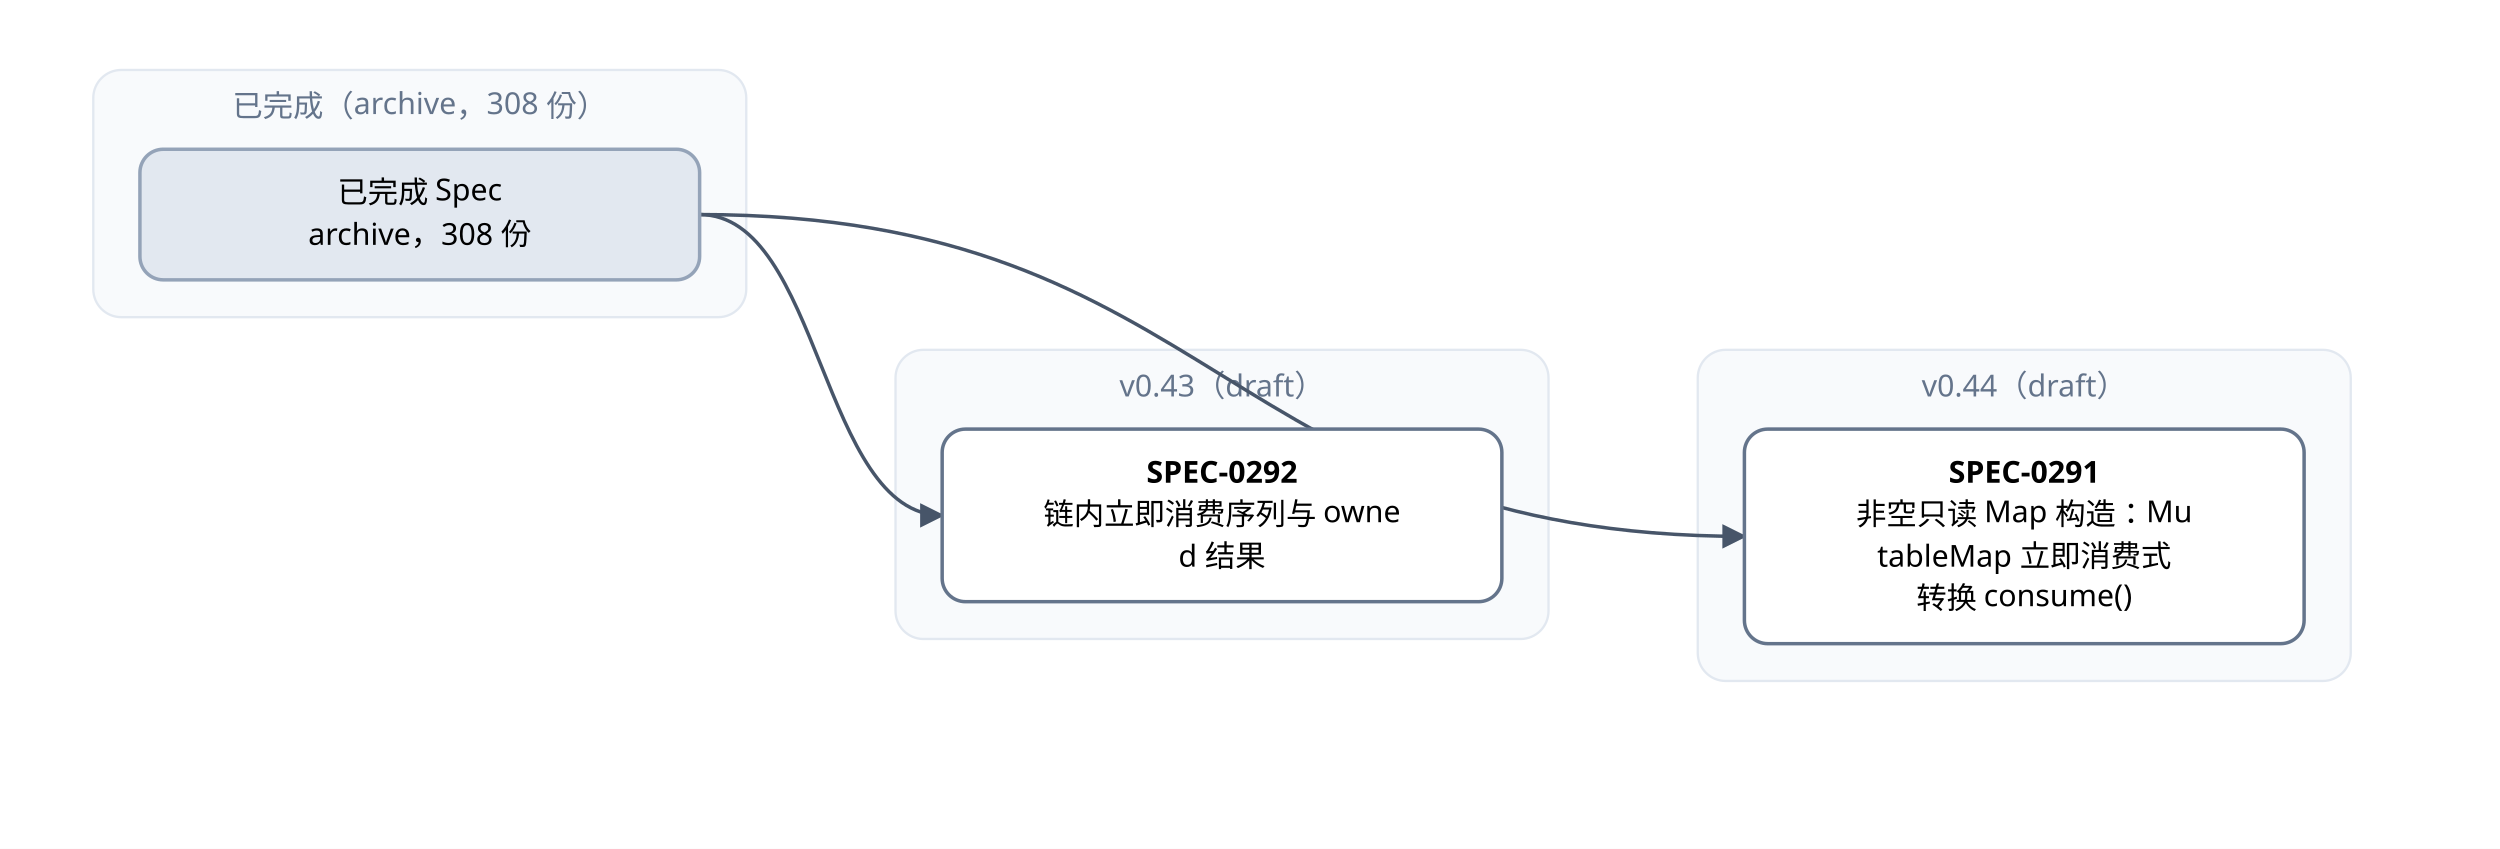
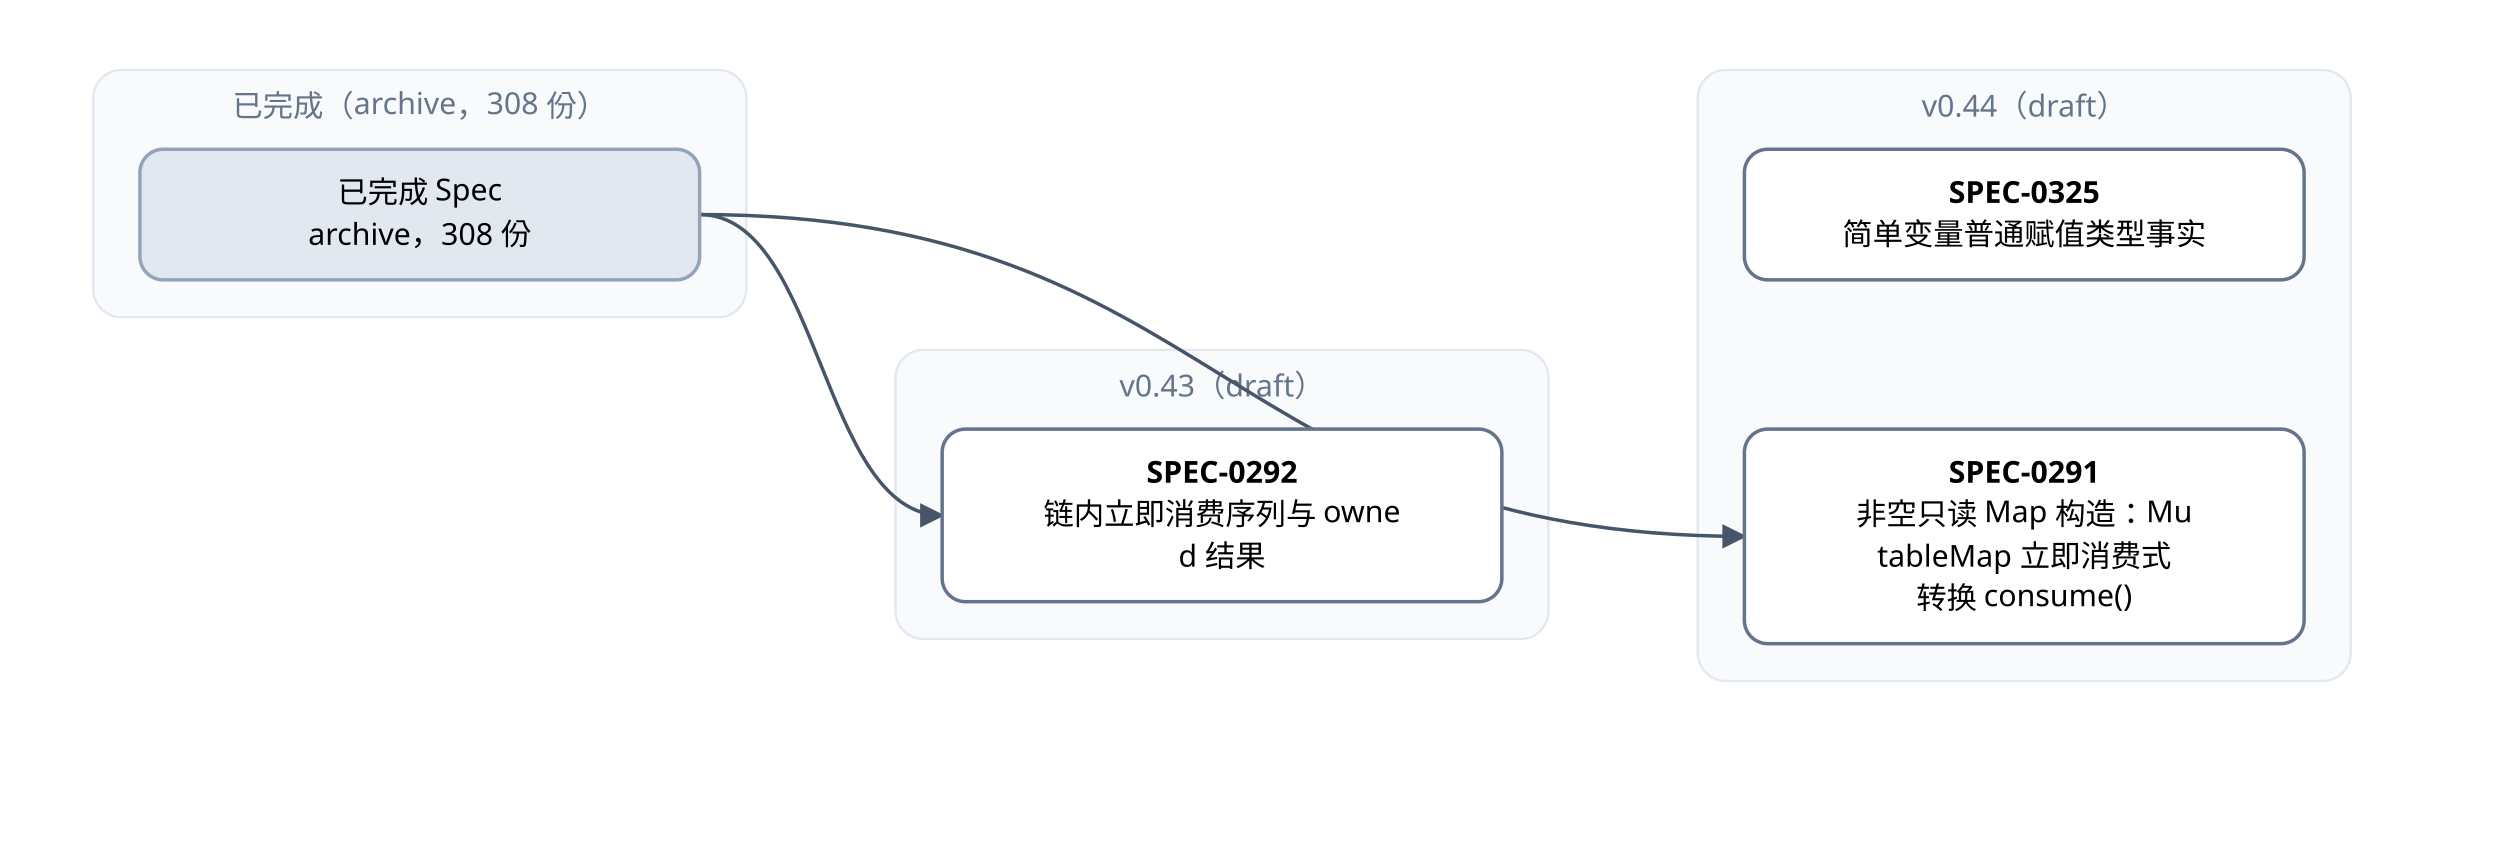
<svg xmlns="http://www.w3.org/2000/svg" width="1072" height="364" viewBox="0 0 1072 364" font-family="PingFang SC, Microsoft YaHei, sans-serif">
  <defs>
    <marker id="arrow" viewBox="0 0 10 10" refX="9" refY="5" markerWidth="7" markerHeight="7" orient="auto-start-reverse">
      <path d="M0,0 L10,5 L0,10 z" fill="#475569" />
    </marker>
  </defs>
  <rect width="1072" height="364" fill="#ffffff" />
  <rect x="40" y="30" width="280" height="106" rx="12" fill="#f8fafc" stroke="#e2e8f0" />
  <text x="180" y="50" text-anchor="middle" font-size="13" fill="#64748b">已完成（archive，308 份）</text>
  <rect x="384" y="150" width="280" height="124" rx="12" fill="#f8fafc" stroke="#e2e8f0" />
  <text x="524" y="170" text-anchor="middle" font-size="13" fill="#64748b">v0.43（draft）</text>
-   <rect x="728" y="150" width="280" height="142" rx="12" fill="#f8fafc" stroke="#e2e8f0" />
-   <text x="868" y="170" text-anchor="middle" font-size="13" fill="#64748b">v0.44（draft）</text>
+   <rect x="728" y="30" width="280" height="262" rx="12" fill="#f8fafc" stroke="#e2e8f0" />
+   <text x="868" y="50" text-anchor="middle" font-size="13" fill="#64748b">v0.44（draft）</text>
  <path d="M 300 92 C 524 92, 524 230, 748 230" fill="none" stroke="#475569" stroke-width="1.5" marker-end="url(#arrow)" />
  <path d="M 300 92 C 352 92, 352 221, 404 221" fill="none" stroke="#475569" stroke-width="1.5" marker-end="url(#arrow)" />
  <rect x="748" y="184" width="240" height="92" rx="10" fill="#ffffff" stroke="#64748b" stroke-width="1.5" />
  <text x="868" y="207" text-anchor="middle" font-size="13" font-weight="600">SPEC-0291</text>
  <text x="868" y="225" text-anchor="middle" font-size="13">非空只读 Map 构造：Mu</text>
  <text x="868" y="243" text-anchor="middle" font-size="13">tableMap 立即消费式</text>
  <text x="868" y="261" text-anchor="middle" font-size="13">转换 consume()</text>
  <rect x="404" y="184" width="240" height="74" rx="10" fill="#ffffff" stroke="#64748b" stroke-width="1.5" />
  <text x="524" y="207" text-anchor="middle" font-size="13" font-weight="600">SPEC-0292</text>
  <text x="524" y="225" text-anchor="middle" font-size="13">链内立即消费序列与 owne</text>
  <text x="524" y="243" text-anchor="middle" font-size="13">d 结果</text>
+   <rect x="748" y="64" width="240" height="56" rx="10" fill="#ffffff" stroke="#64748b" stroke-width="1.5" />
+   <text x="868" y="87" text-anchor="middle" font-size="13" font-weight="600">SPEC-0325</text>
+   <text x="868" y="105" text-anchor="middle" font-size="13">简单变量普通赋值类型事实</text>
  <rect x="60" y="64" width="240" height="56" rx="10" fill="#e2e8f0" stroke="#94a3b8" stroke-width="1.5" />
  <text x="180" y="87" text-anchor="middle" font-size="13">已完成 Spec</text>
  <text x="180" y="105" text-anchor="middle" font-size="13">archive，308 份</text>
</svg>
